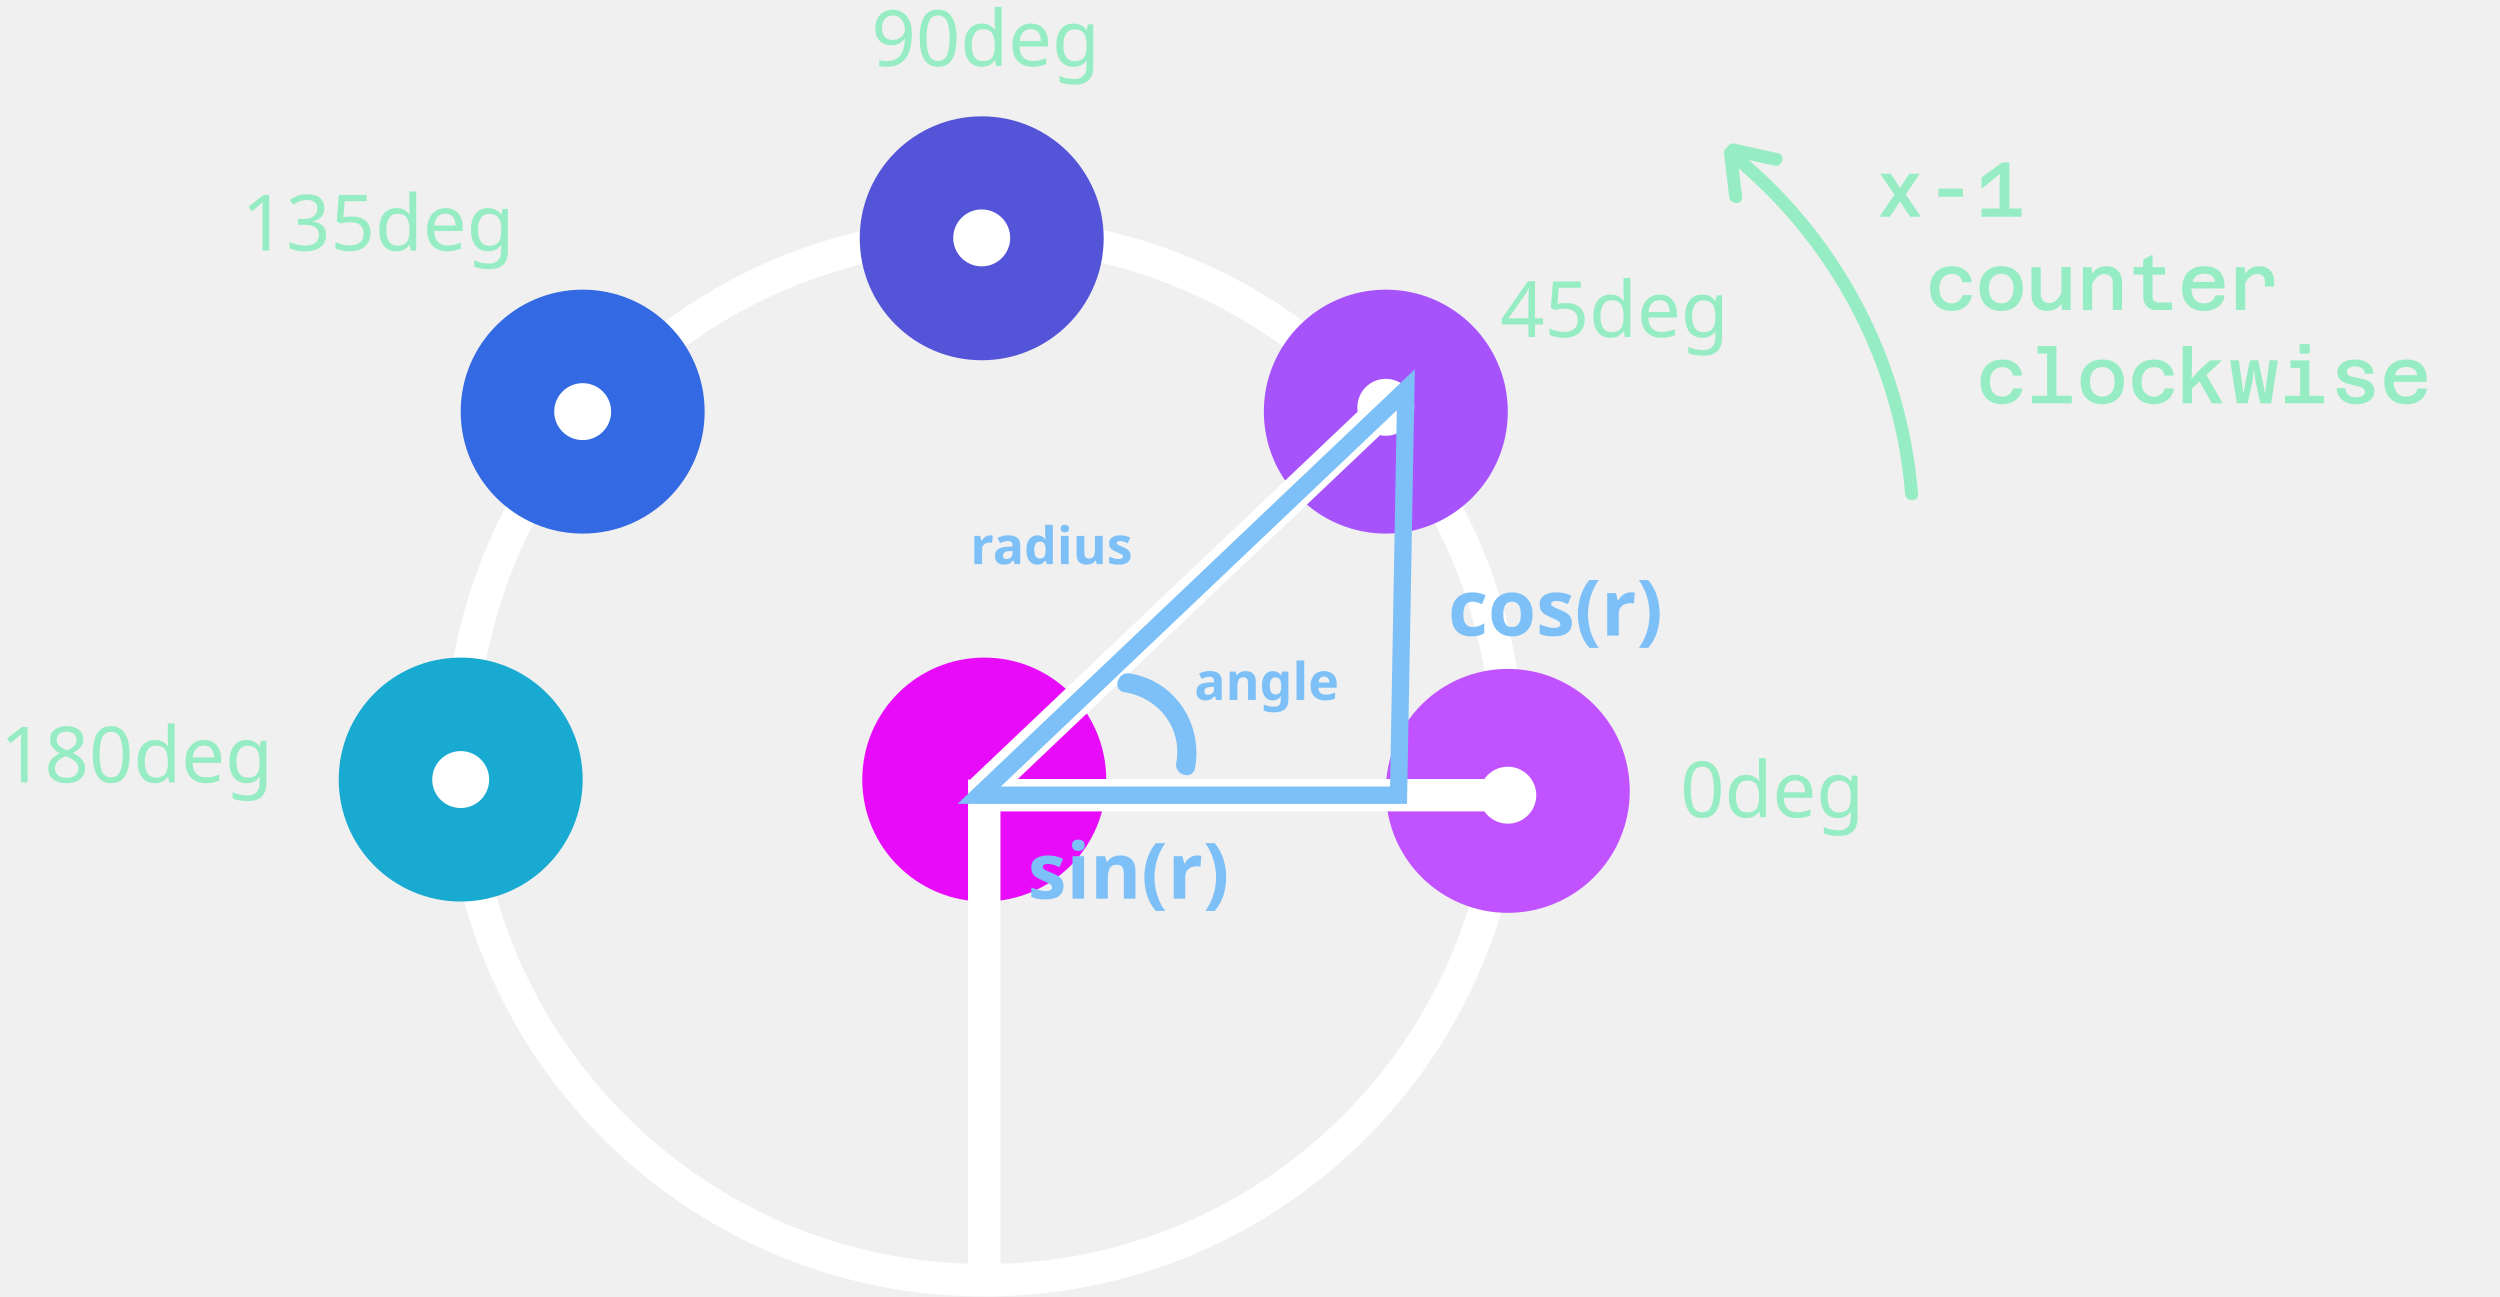
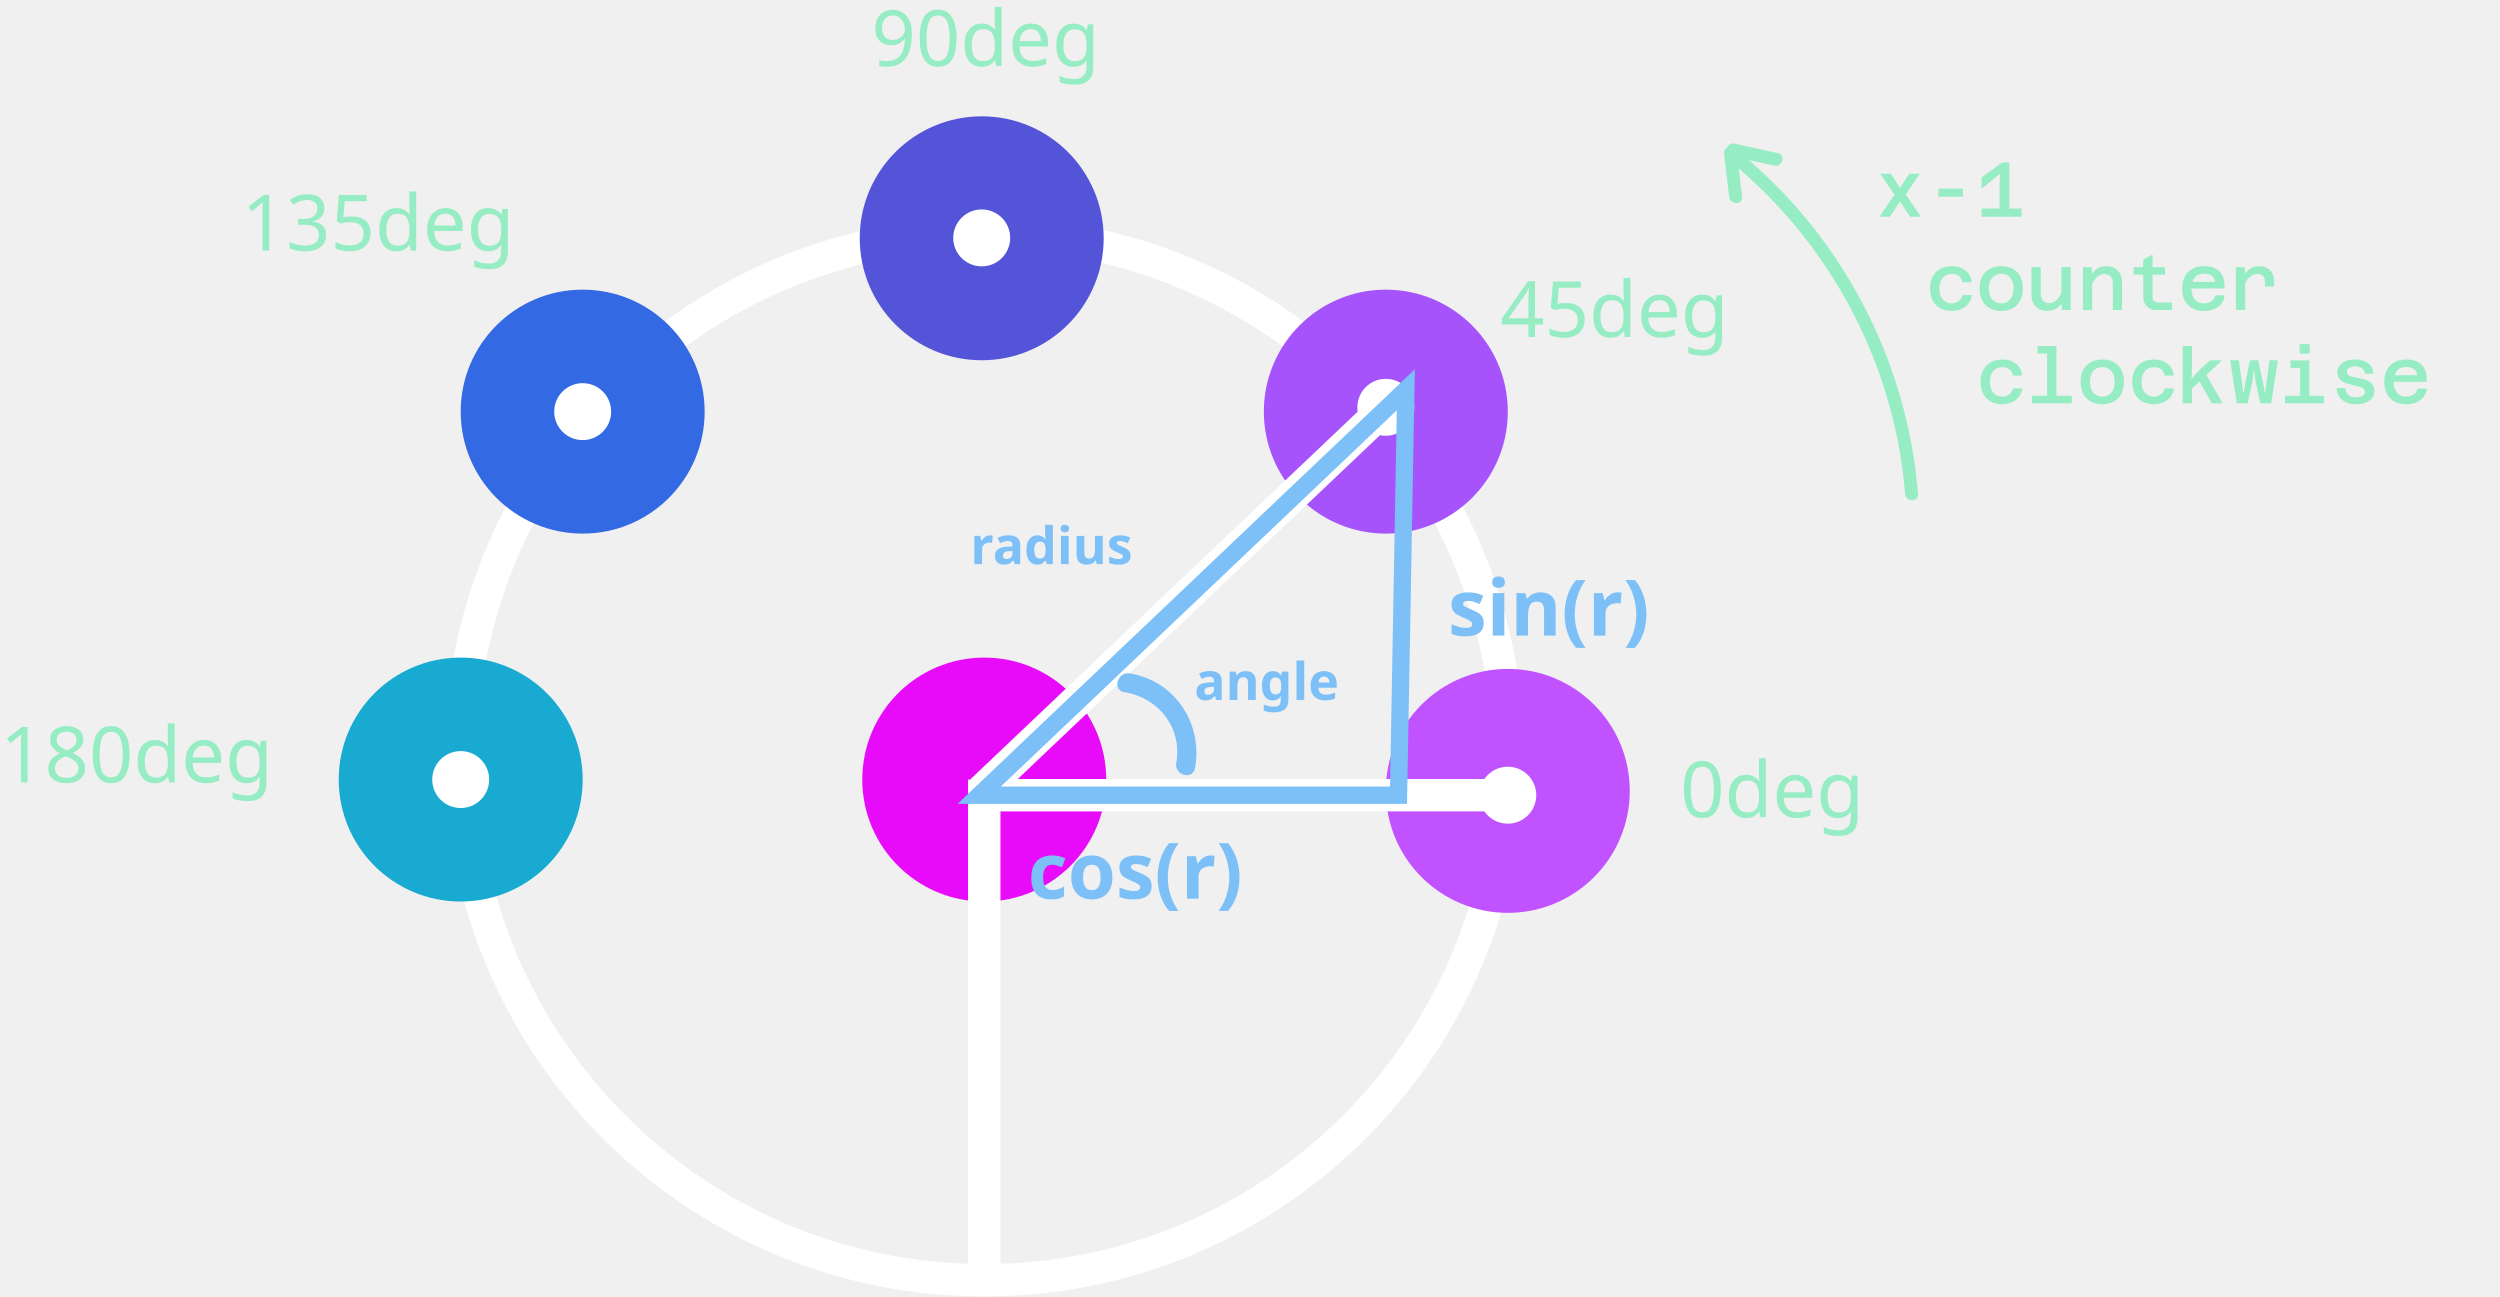
- <svg xmlns="http://www.w3.org/2000/svg" viewBox="0 0 1157.42 600.21">
-   <circle cx="455.68" cy="350.32" fill="none" r="242.39" stroke="#fff" stroke-miterlimit="10" stroke-width="15" />
-   <g fill="#96edc3">
-     <path d="m887.98 228.69c-4.89-62.1-35.93-121.01-84.71-159.83-1.75-1.39-5.46-.77-5.12 2.12.8 6.72 1.59 13.45 2.39 20.17.45 3.79 6.45 3.83 6 0-.8-6.72-1.59-13.45-2.39-20.17l-5.12 2.12c47.52 37.81 78.19 95 82.96 155.59.3 3.82 6.3 3.86 6 0z" />
-     <path d="m801.43 72.29 20.07 4.4c3.76.83 5.37-4.96 1.6-5.79-6.69-1.47-13.38-2.93-20.07-4.4-3.76-.83-5.37 4.96-1.6 5.79z" />
-     <path d="m882.3 90.07 6.95 10.26h-4.86l-1.91-2.7-2.84-4.43-2.84 4.43-1.94 2.7h-4.72l6.91-10.19-6.59-9.68h4.82l1.55 2.12 2.84 4.43 2.84-4.46 1.51-2.09h4.75l-6.48 9.61z" />
-     <path d="m897.42 91.08v-3.74h11.34v3.74z" />
-     <path d="m925.72 100.33v-14.69l.25-5.18-4.14 3.35-4.43 3.53v-5.22l9.54-6.91h3.31v25.13h-4.54zm-8.32 0v-3.78h18.5v3.78z" />
-     <path d="m903.58 143.96c-2.06 0-3.85-.42-5.36-1.26s-2.67-2.04-3.47-3.6-1.21-3.4-1.21-5.51.42-4.01 1.26-5.56 2.02-2.74 3.55-3.56 3.31-1.24 5.35-1.24c1.68 0 3.18.31 4.5.92s2.39 1.47 3.2 2.57c.82 1.1 1.27 2.42 1.37 3.96h-4.28c-.19-1.27-.71-2.24-1.57-2.9-.85-.66-1.93-.99-3.22-.99-1.18 0-2.2.27-3.08.81s-1.55 1.31-2.03 2.32-.72 2.23-.72 3.67c0 2.16.53 3.85 1.6 5.06s2.44 1.82 4.12 1.82c.82 0 1.57-.16 2.25-.49.68-.32 1.27-.77 1.76-1.35s.82-1.25.99-2.02h4.32c-.22 1.49-.75 2.78-1.6 3.89-.85 1.1-1.94 1.96-3.28 2.56s-2.81.9-4.45.9z" />
-     <path d="m926.51 143.96c-2.09 0-3.88-.42-5.38-1.26s-2.65-2.03-3.46-3.58c-.8-1.55-1.21-3.39-1.21-5.53s.4-4.01 1.21-5.54c.8-1.54 1.96-2.72 3.46-3.56s3.29-1.26 5.38-1.26c3.12 0 5.57.92 7.34 2.75 1.78 1.84 2.66 4.37 2.66 7.61 0 2.14-.4 3.98-1.21 5.53-.8 1.55-1.96 2.74-3.46 3.58s-3.28 1.26-5.35 1.26zm0-3.52c1.78 0 3.17-.61 4.18-1.84 1.01-1.22 1.51-2.89 1.51-5s-.5-3.81-1.51-5.02-2.4-1.82-4.18-1.82-3.17.61-4.19 1.82-1.53 2.89-1.53 5.02.51 3.78 1.53 5 2.42 1.84 4.19 1.84z" />
-     <path d="m944.8 123.66v12.42c0 1.3.35 2.33 1.06 3.1s1.62 1.15 2.75 1.15c1.3 0 2.47-.46 3.51-1.39s1.94-2.41 2.68-4.45l.65 4.28c-.79 1.75-1.87 3.05-3.24 3.91-1.37.85-2.83 1.28-4.39 1.28s-2.81-.32-3.91-.95c-1.09-.64-1.93-1.52-2.52-2.66s-.88-2.48-.88-4.01v-12.67h4.28zm13.86 0v19.87h-4.1l-.18-4.18v-15.7h4.28z" />
-     <path d="m964.31 143.53v-19.87h4.1l.18 4.18v15.7h-4.28zm13.86 0v-12.42c0-1.3-.35-2.33-1.06-3.1s-1.63-1.15-2.75-1.15c-1.3 0-2.47.46-3.51 1.39-1.04.92-1.94 2.41-2.68 4.45l-.65-4.28c.79-1.75 1.87-3.05 3.24-3.91 1.37-.85 2.83-1.28 4.39-1.28s2.81.32 3.91.95c1.09.64 1.93 1.52 2.52 2.66s.88 2.48.88 4.01v12.67h-4.28z" />
-     <path d="m987.82 127.15v-3.49h14.51v3.49zm10.51 16.38c-1.27 0-2.36-.26-3.28-.79-.91-.53-1.61-1.28-2.09-2.25s-.72-2.11-.72-3.4v-17.03l4.32-2.16v19.19c0 .6.08 1.13.25 1.58.17.46.5.8.99 1.03s1.21.34 2.14.34h5.65v3.49h-7.27z" />
-     <path d="m1020.33 143.96c-2.09 0-3.88-.41-5.38-1.24s-2.66-2.02-3.47-3.58c-.82-1.56-1.22-3.41-1.22-5.54s.41-4.04 1.22-5.58c.82-1.54 1.99-2.72 3.51-3.55s3.37-1.24 5.53-1.24c3.31 0 5.75.92 7.33 2.75 1.57 1.84 2.24 4.36 2 7.58h-16.16l.04-3.06h11.77c-.1-1.15-.61-2.08-1.53-2.77-.92-.7-2.07-1.04-3.44-1.04-1.97 0-3.45.61-4.45 1.82s-1.49 2.97-1.49 5.27c0 1.27.22 2.42.67 3.44.44 1.02 1.09 1.81 1.94 2.38s1.9.85 3.15.85c1.39 0 2.57-.34 3.55-1.03s1.55-1.59 1.75-2.72h4.28c-.26 2.26-1.25 4.03-2.95 5.33s-3.91 1.94-6.62 1.94z" />
-     <path d="m1035.16 143.53v-19.87h4.07l.22 4.21v15.66h-4.28zm13.39-10.87v-2.48c0-.98-.29-1.78-.88-2.39s-1.43-.92-2.54-.92c-1.34 0-2.57.49-3.67 1.48-1.1.98-2.03 2.53-2.77 4.64l-.54-4.03c.55-1.25 1.21-2.3 1.96-3.15.76-.85 1.62-1.49 2.59-1.93.97-.43 2.03-.65 3.19-.65 2.04 0 3.71.6 5 1.8 1.3 1.2 1.94 2.92 1.94 5.15v2.48z" />
-     <path d="m926.98 187.16c-2.06 0-3.85-.42-5.36-1.26s-2.67-2.04-3.47-3.6-1.21-3.4-1.21-5.51.42-4.01 1.26-5.56 2.02-2.74 3.55-3.56 3.31-1.24 5.35-1.24c1.68 0 3.18.31 4.5.92s2.39 1.47 3.2 2.57c.82 1.1 1.27 2.42 1.37 3.96h-4.28c-.19-1.27-.71-2.24-1.57-2.9-.85-.66-1.93-.99-3.22-.99-1.18 0-2.2.27-3.08.81s-1.55 1.31-2.03 2.32-.72 2.23-.72 3.67c0 2.16.53 3.85 1.6 5.06s2.44 1.82 4.12 1.82c.82 0 1.57-.16 2.25-.49.68-.32 1.27-.77 1.76-1.35s.82-1.25.99-2.02h4.32c-.22 1.49-.75 2.78-1.6 3.89-.85 1.1-1.94 1.96-3.28 2.56s-2.81.9-4.45.9z" />
-     <path d="m940.73 186.73v-3.49h18.43v3.49zm2.59-23.04v-3.49h6.59v3.49zm4.43 23.04v-26.53h4.32v26.53z" />
-     <path d="m973.31 187.16c-2.09 0-3.88-.42-5.38-1.26s-2.65-2.03-3.46-3.58c-.8-1.55-1.21-3.39-1.21-5.53s.4-4.01 1.21-5.54c.8-1.54 1.96-2.72 3.46-3.56s3.29-1.26 5.38-1.26c3.12 0 5.57.92 7.34 2.75 1.78 1.84 2.66 4.37 2.66 7.61 0 2.14-.4 3.98-1.21 5.53-.8 1.55-1.96 2.74-3.46 3.58s-3.28 1.26-5.35 1.26zm0-3.52c1.78 0 3.17-.61 4.18-1.84 1.01-1.22 1.51-2.89 1.51-5s-.5-3.81-1.51-5.02-2.4-1.82-4.18-1.82-3.17.61-4.19 1.82-1.53 2.89-1.53 5.02.51 3.78 1.53 5 2.42 1.84 4.19 1.84z" />
-     <path d="m997.18 187.16c-2.06 0-3.85-.42-5.36-1.26s-2.67-2.04-3.47-3.6-1.21-3.4-1.21-5.51.42-4.01 1.26-5.56 2.02-2.74 3.55-3.56 3.31-1.24 5.35-1.24c1.68 0 3.18.31 4.5.92s2.39 1.47 3.2 2.57c.82 1.1 1.27 2.42 1.37 3.96h-4.28c-.19-1.27-.71-2.24-1.57-2.9-.85-.66-1.93-.99-3.22-.99-1.18 0-2.2.27-3.08.81s-1.55 1.31-2.03 2.32-.72 2.23-.72 3.67c0 2.16.53 3.85 1.6 5.06s2.44 1.82 4.12 1.82c.82 0 1.57-.16 2.25-.49.68-.32 1.27-.77 1.76-1.35s.82-1.25.99-2.02h4.32c-.22 1.49-.75 2.78-1.6 3.89-.85 1.1-1.94 1.96-3.28 2.56s-2.81.9-4.45.9z" />
-     <path d="m1010.53 186.73v-26.53h4.32v9.47l-.25 5.65 3.82-4.14 4.64-4.32h5.62l-13.82 12.96v6.91h-4.32zm13.5 0-6.73-11.92 3.85-1.73 7.88 13.64h-5z" />
-     <path d="m1035.59 186.73-3.1-19.94h4l1.51 10.87.61 4.61.83-4.61 2.2-10.87h3.85l2.3 10.87.86 4.68.58-4.68 1.51-10.87h3.82l-3.06 19.94h-5l-2.3-10.4-.65-5.44-.68 5.44-2.27 10.4h-5z" />
-     <path d="m1057.87 186.73v-3.49h18.04v3.49zm2.56-16.38v-3.49h6.59v3.49zm4.21-6.62v-4.39h4.68v4.39zm.25 23v-19.87h4.28v19.87z" />
-     <path d="m1090.81 187.16c-1.78 0-3.34-.31-4.7-.92s-2.41-1.48-3.15-2.61c-.75-1.13-1.13-2.46-1.15-4h4.03c-.02 1.34.41 2.4 1.31 3.17s2.12 1.15 3.65 1.15c1.22 0 2.21-.23 2.95-.68.74-.46 1.12-1.08 1.12-1.87 0-.62-.23-1.13-.68-1.51s-1.06-.68-1.82-.9-1.58-.41-2.48-.59-1.81-.4-2.72-.65-1.75-.59-2.5-1.01c-.76-.42-1.36-.98-1.82-1.67-.46-.7-.68-1.58-.68-2.66 0-1.18.33-2.21.99-3.11s1.6-1.6 2.83-2.11 2.66-.76 4.32-.76c2.5 0 4.51.58 6.05 1.75 1.54 1.16 2.36 2.77 2.48 4.81h-4c-.07-1.08-.51-1.91-1.31-2.48-.8-.58-1.88-.86-3.22-.86-1.22 0-2.17.24-2.83.72s-.99 1.09-.99 1.84c0 .62.23 1.1.7 1.44s1.07.6 1.82.79c.74.19 1.57.37 2.48.52.91.16 1.82.35 2.72.59s1.73.57 2.48.99c.76.42 1.37.99 1.84 1.71s.7 1.66.7 2.81c0 1.9-.76 3.39-2.29 4.48-1.52 1.09-3.57 1.64-6.14 1.64z" />
-     <path d="m1113.92 187.16c-2.09 0-3.88-.41-5.38-1.24s-2.66-2.02-3.47-3.58c-.82-1.56-1.22-3.41-1.22-5.54s.41-4.04 1.22-5.58c.82-1.54 1.99-2.72 3.51-3.55s3.37-1.24 5.53-1.24c3.31 0 5.75.92 7.33 2.75 1.57 1.84 2.24 4.36 2 7.58h-16.16l.04-3.06h11.77c-.1-1.15-.61-2.08-1.53-2.77-.92-.7-2.07-1.04-3.44-1.04-1.97 0-3.45.61-4.45 1.82s-1.49 2.97-1.49 5.27c0 1.27.22 2.42.67 3.44.44 1.02 1.09 1.81 1.94 2.38s1.9.85 3.15.85c1.39 0 2.57-.34 3.55-1.03s1.55-1.59 1.75-2.72h4.28c-.26 2.26-1.25 4.03-2.95 5.33s-3.91 1.94-6.62 1.94z" />
+ <svg xmlns="http://www.w3.org/2000/svg" id="Layer_1" data-name="Layer 1" viewBox="0 0 1157.42 600.21">
+   <defs>
+     <style>
+       .cls-1, .cls-2, .cls-3 {
+         fill: #7cc0f7;
+       }
+ 
+       .cls-4 {
+         font-family: AzeretMonoRoman-Regular, 'Azeret Mono';
+         font-variation-settings: 'wght' 400;
+       }
+ 
+       .cls-4, .cls-3 {
+         font-size: 36px;
+       }
+ 
+       .cls-4, .cls-5 {
+         fill: #96edc3;
+       }
+ 
+       .cls-6 {
+         fill: #19aad1;
+       }
+ 
+       .cls-7 {
+         stroke: #fff;
+         stroke-width: 15px;
+       }
+ 
+       .cls-7, .cls-8 {
+         fill: none;
+         stroke-miterlimit: 10;
+       }
+ 
+       .cls-9 {
+         fill: #e70bf9;
+       }
+ 
+       .cls-10 {
+         fill: #a653fc;
+       }
+ 
+       .cls-2 {
+         font-size: 24px;
+       }
+ 
+       .cls-2, .cls-3 {
+         font-family: AzeretMonoRoman-Bold, 'Azeret Mono';
+         font-variation-settings: 'wght' 700;
+         font-weight: 700;
+       }
+ 
+       .cls-11 {
+         fill: #c152ff;
+       }
+ 
+       .cls-12 {
+         fill: #fff;
+       }
+ 
+       .cls-13 {
+         fill: #3369e2;
+       }
+ 
+       .cls-8 {
+         stroke: #7cc0f7;
+         stroke-width: 8px;
+       }
+ 
+       .cls-14 {
+         fill: #5354d7;
+       }
+     </style>
+   </defs>
+   <circle class="cls-7" cx="455.68" cy="350.32" r="242.39" />
+   <g>
+     <g>
+       <path class="cls-5" d="M887.98,228.69c-4.89-62.1-35.93-121.01-84.71-159.83-1.75-1.39-5.46-.77-5.12,2.12.8,6.72,1.59,13.45,2.39,20.17.45,3.79,6.45,3.83,6,0-.8-6.72-1.59-13.45-2.39-20.17l-5.12,2.12c47.52,37.81,78.19,95,82.96,155.59.3,3.82,6.3,3.86,6,0h0Z" />
+       <path class="cls-5" d="M801.43,72.29l20.07,4.4c3.76.83,5.37-4.96,1.6-5.79-6.69-1.47-13.38-2.93-20.07-4.4-3.76-.83-5.37,4.96-1.6,5.79h0Z" />
+     </g>
+     <g>
+       <path class="cls-5" d="M882.3,90.07l6.95,10.26h-4.86l-1.91-2.7-2.84-4.43-2.84,4.43-1.94,2.7h-4.72l6.91-10.19-6.59-9.68h4.82l1.55,2.12,2.84,4.43,2.84-4.46,1.51-2.09h4.75l-6.48,9.61Z" />
+       <path class="cls-5" d="M897.42,91.08v-3.74h11.34v3.74h-11.34Z" />
+       <path class="cls-5" d="M925.72,100.33v-14.69l.25-5.18-4.14,3.35-4.43,3.53v-5.22l9.54-6.91h3.31v25.13h-4.54ZM917.4,100.33v-3.78h18.5v3.78h-18.5Z" />
+       <path class="cls-5" d="M903.58,143.96c-2.06,0-3.85-.42-5.36-1.26-1.51-.84-2.67-2.04-3.47-3.6-.8-1.56-1.21-3.4-1.21-5.51s.42-4.01,1.26-5.56,2.02-2.74,3.55-3.56,3.31-1.24,5.35-1.24c1.68,0,3.18.31,4.5.92,1.32.61,2.39,1.47,3.2,2.57.82,1.1,1.27,2.42,1.37,3.96h-4.28c-.19-1.27-.71-2.24-1.57-2.9-.85-.66-1.93-.99-3.22-.99-1.18,0-2.2.27-3.08.81-.88.54-1.55,1.31-2.03,2.32-.48,1.01-.72,2.23-.72,3.67,0,2.16.53,3.85,1.6,5.06,1.07,1.21,2.44,1.82,4.12,1.82.82,0,1.57-.16,2.25-.49.68-.32,1.27-.77,1.76-1.35s.82-1.25.99-2.02h4.32c-.22,1.49-.75,2.78-1.6,3.89-.85,1.1-1.94,1.96-3.28,2.56s-2.81.9-4.45.9Z" />
+       <path class="cls-5" d="M926.51,143.96c-2.09,0-3.88-.42-5.38-1.26-1.5-.84-2.65-2.03-3.46-3.58-.8-1.55-1.21-3.39-1.21-5.53s.4-4.01,1.21-5.54c.8-1.54,1.96-2.72,3.46-3.56,1.5-.84,3.29-1.26,5.38-1.26,3.12,0,5.57.92,7.34,2.75,1.78,1.84,2.66,4.37,2.66,7.61,0,2.14-.4,3.98-1.21,5.53-.8,1.55-1.96,2.74-3.46,3.58s-3.28,1.26-5.35,1.26ZM926.51,140.44c1.78,0,3.17-.61,4.18-1.84,1.01-1.22,1.51-2.89,1.51-5s-.5-3.81-1.51-5.02c-1.01-1.21-2.4-1.82-4.18-1.82s-3.17.61-4.19,1.82c-1.02,1.21-1.53,2.89-1.53,5.02s.51,3.78,1.53,5c1.02,1.22,2.42,1.84,4.19,1.84Z" />
+       <path class="cls-5" d="M944.8,123.66v12.42c0,1.3.35,2.33,1.06,3.1.71.77,1.62,1.15,2.75,1.15,1.3,0,2.47-.46,3.51-1.39s1.94-2.41,2.68-4.45l.65,4.28c-.79,1.75-1.87,3.05-3.24,3.91-1.37.85-2.83,1.28-4.39,1.28s-2.81-.32-3.91-.95c-1.09-.64-1.93-1.52-2.52-2.66-.59-1.14-.88-2.48-.88-4.01v-12.67h4.28ZM958.66,123.66v19.87h-4.1l-.18-4.18v-15.7h4.28Z" />
+       <path class="cls-5" d="M964.31,143.53v-19.87h4.1l.18,4.18v15.7h-4.28ZM978.17,143.53v-12.42c0-1.3-.35-2.33-1.06-3.1-.71-.77-1.63-1.15-2.75-1.15-1.3,0-2.47.46-3.51,1.39-1.04.92-1.94,2.41-2.68,4.45l-.65-4.28c.79-1.75,1.87-3.05,3.24-3.91,1.37-.85,2.83-1.28,4.39-1.28s2.81.32,3.91.95c1.09.64,1.93,1.52,2.52,2.66.59,1.14.88,2.48.88,4.01v12.67h-4.28Z" />
+       <path class="cls-5" d="M987.82,127.15v-3.49h14.51v3.49h-14.51ZM998.33,143.53c-1.27,0-2.36-.26-3.28-.79-.91-.53-1.61-1.28-2.09-2.25-.48-.97-.72-2.11-.72-3.4v-17.03l4.32-2.16v19.19c0,.6.08,1.13.25,1.58.17.46.5.8.99,1.03.49.23,1.21.34,2.14.34h5.65v3.49h-7.27Z" />
+       <path class="cls-5" d="M1020.33,143.96c-2.09,0-3.88-.41-5.38-1.24-1.5-.83-2.66-2.02-3.47-3.58-.82-1.56-1.22-3.41-1.22-5.54s.41-4.04,1.22-5.58c.82-1.54,1.99-2.72,3.51-3.55,1.52-.83,3.37-1.24,5.53-1.24,3.31,0,5.75.92,7.33,2.75,1.57,1.84,2.24,4.36,2,7.58h-16.16l.04-3.06h11.77c-.1-1.15-.61-2.08-1.53-2.77-.92-.7-2.07-1.04-3.44-1.04-1.97,0-3.45.61-4.45,1.82-1,1.21-1.49,2.97-1.49,5.27,0,1.27.22,2.42.67,3.44.44,1.02,1.09,1.81,1.94,2.38s1.9.85,3.15.85c1.39,0,2.57-.34,3.55-1.03s1.55-1.59,1.75-2.72h4.28c-.26,2.26-1.25,4.03-2.95,5.33-1.7,1.3-3.91,1.94-6.62,1.94Z" />
+       <path class="cls-5" d="M1035.16,143.53v-19.87h4.07l.22,4.21v15.66h-4.28ZM1048.55,132.66v-2.48c0-.98-.29-1.78-.88-2.39-.59-.61-1.43-.92-2.54-.92-1.34,0-2.57.49-3.67,1.48-1.1.98-2.03,2.53-2.77,4.64l-.54-4.03c.55-1.25,1.21-2.3,1.96-3.15.76-.85,1.62-1.49,2.59-1.93.97-.43,2.03-.65,3.19-.65,2.04,0,3.71.6,5,1.8,1.3,1.2,1.94,2.92,1.94,5.15v2.48h-4.28Z" />
+       <path class="cls-5" d="M926.98,187.16c-2.06,0-3.85-.42-5.36-1.26-1.51-.84-2.67-2.04-3.47-3.6-.8-1.56-1.21-3.4-1.21-5.51s.42-4.01,1.26-5.56,2.02-2.74,3.55-3.56,3.31-1.24,5.35-1.24c1.68,0,3.18.31,4.5.92,1.32.61,2.39,1.47,3.2,2.57.82,1.1,1.27,2.42,1.37,3.96h-4.28c-.19-1.27-.71-2.24-1.57-2.9-.85-.66-1.93-.99-3.22-.99-1.18,0-2.2.27-3.08.81-.88.54-1.55,1.31-2.03,2.32-.48,1.01-.72,2.23-.72,3.67,0,2.16.53,3.85,1.6,5.06,1.07,1.21,2.44,1.82,4.12,1.82.82,0,1.57-.16,2.25-.49.68-.32,1.27-.77,1.76-1.35s.82-1.25.99-2.02h4.32c-.22,1.49-.75,2.78-1.6,3.89-.85,1.1-1.94,1.96-3.28,2.56s-2.81.9-4.45.9Z" />
+       <path class="cls-5" d="M940.73,186.73v-3.49h18.43v3.49h-18.43ZM943.32,163.69v-3.49h6.59v3.49h-6.59ZM947.75,186.73v-26.53h4.32v26.53h-4.32Z" />
+       <path class="cls-5" d="M973.31,187.16c-2.09,0-3.88-.42-5.38-1.26-1.5-.84-2.65-2.03-3.46-3.58-.8-1.55-1.21-3.39-1.21-5.53s.4-4.01,1.21-5.54c.8-1.54,1.96-2.72,3.46-3.56,1.5-.84,3.29-1.26,5.38-1.26,3.12,0,5.57.92,7.34,2.75,1.78,1.84,2.66,4.37,2.66,7.61,0,2.14-.4,3.98-1.21,5.53-.8,1.55-1.96,2.74-3.46,3.58s-3.28,1.26-5.35,1.26ZM973.31,183.64c1.78,0,3.17-.61,4.18-1.84,1.01-1.22,1.51-2.89,1.51-5s-.5-3.81-1.51-5.02c-1.01-1.21-2.4-1.82-4.18-1.82s-3.17.61-4.19,1.82c-1.02,1.21-1.53,2.89-1.53,5.02s.51,3.78,1.53,5c1.02,1.22,2.42,1.84,4.19,1.84Z" />
+       <path class="cls-5" d="M997.18,187.16c-2.06,0-3.85-.42-5.36-1.26-1.51-.84-2.67-2.04-3.47-3.6-.8-1.56-1.21-3.4-1.21-5.51s.42-4.01,1.26-5.56,2.02-2.74,3.55-3.56,3.31-1.24,5.35-1.24c1.68,0,3.18.31,4.5.92,1.32.61,2.39,1.47,3.2,2.57.82,1.1,1.27,2.42,1.37,3.96h-4.28c-.19-1.27-.71-2.24-1.57-2.9-.85-.66-1.93-.99-3.22-.99-1.18,0-2.2.27-3.08.81-.88.54-1.55,1.31-2.03,2.32-.48,1.01-.72,2.23-.72,3.67,0,2.16.53,3.85,1.6,5.06,1.07,1.21,2.44,1.82,4.12,1.82.82,0,1.57-.16,2.25-.49.68-.32,1.27-.77,1.76-1.35s.82-1.25.99-2.02h4.32c-.22,1.49-.75,2.78-1.6,3.89-.85,1.1-1.94,1.96-3.28,2.56s-2.81.9-4.45.9Z" />
+       <path class="cls-5" d="M1010.53,186.73v-26.53h4.32v9.47l-.25,5.65,3.82-4.14,4.64-4.32h5.62l-13.82,12.96v6.91h-4.32ZM1024.03,186.73l-6.73-11.92,3.85-1.73,7.88,13.64h-5Z" />
+       <path class="cls-5" d="M1035.59,186.73l-3.1-19.94h4l1.51,10.87.61,4.61.83-4.61,2.2-10.87h3.85l2.3,10.87.86,4.68.58-4.68,1.51-10.87h3.82l-3.06,19.94h-5l-2.3-10.4-.65-5.44-.68,5.44-2.27,10.4h-5Z" />
+       <path class="cls-5" d="M1057.87,186.73v-3.49h18.04v3.49h-18.04ZM1060.43,170.35v-3.49h6.59v3.49h-6.59ZM1064.64,163.73v-4.39h4.68v4.39h-4.68ZM1064.89,186.73v-19.87h4.28v19.87h-4.28Z" />
+       <path class="cls-5" d="M1090.81,187.16c-1.78,0-3.34-.31-4.7-.92-1.36-.61-2.41-1.48-3.15-2.61-.75-1.13-1.13-2.46-1.15-4h4.03c-.02,1.34.41,2.4,1.31,3.17.9.77,2.12,1.15,3.65,1.15,1.22,0,2.21-.23,2.95-.68.74-.46,1.12-1.08,1.12-1.87,0-.62-.23-1.13-.68-1.51s-1.06-.68-1.82-.9c-.76-.22-1.58-.41-2.48-.59-.9-.18-1.81-.4-2.72-.65-.91-.25-1.75-.59-2.5-1.01-.76-.42-1.36-.98-1.82-1.67-.46-.7-.68-1.58-.68-2.66,0-1.18.33-2.21.99-3.11s1.6-1.6,2.83-2.11,2.66-.76,4.32-.76c2.5,0,4.51.58,6.05,1.75,1.54,1.16,2.36,2.77,2.48,4.81h-4c-.07-1.08-.51-1.91-1.31-2.48-.8-.58-1.88-.86-3.22-.86-1.22,0-2.17.24-2.83.72-.66.48-.99,1.09-.99,1.84,0,.62.23,1.1.7,1.44.47.34,1.07.6,1.82.79.74.19,1.57.37,2.48.52.91.16,1.82.35,2.72.59.9.24,1.73.57,2.48.99.76.42,1.37.99,1.84,1.71.47.72.7,1.66.7,2.81,0,1.9-.76,3.39-2.29,4.48-1.52,1.09-3.57,1.64-6.14,1.64Z" />
+       <path class="cls-5" d="M1113.92,187.16c-2.09,0-3.88-.41-5.38-1.24-1.5-.83-2.66-2.02-3.47-3.58-.82-1.56-1.22-3.41-1.22-5.54s.41-4.04,1.22-5.58c.82-1.54,1.99-2.72,3.51-3.55,1.52-.83,3.37-1.24,5.53-1.24,3.31,0,5.75.92,7.33,2.75,1.57,1.84,2.24,4.36,2,7.58h-16.16l.04-3.06h11.77c-.1-1.15-.61-2.08-1.53-2.77-.92-.7-2.07-1.04-3.44-1.04-1.97,0-3.45.61-4.45,1.82-1,1.21-1.49,2.97-1.49,5.27,0,1.27.22,2.42.67,3.44.44,1.02,1.09,1.81,1.94,2.38s1.9.85,3.15.85c1.39,0,2.57-.34,3.55-1.03s1.55-1.59,1.75-2.72h4.28c-.26,2.26-1.25,4.03-2.95,5.33-1.7,1.3-3.91,1.94-6.62,1.94Z" />
+     </g>
  </g>
-   <circle cx="454.5" cy="110.32" fill="#5354d7" r="56.47" />
-   <circle cx="641.59" cy="190.57" fill="#a653fc" r="56.47" />
-   <circle cx="269.76" cy="190.57" fill="#3369e2" r="56.47" />
-   <circle cx="698.06" cy="366.15" fill="#c152ff" r="56.47" />
-   <circle cx="213.29" cy="360.91" fill="#19aad1" r="56.47" />
-   <circle cx="455.68" cy="360.91" fill="#e70bf9" r="56.47" />
-   <path d="m455.68 360.91v231.8" fill="none" stroke="#fff" stroke-miterlimit="10" stroke-width="15" />
-   <path d="m641.59 188.57-187.09 177.58" fill="none" stroke="#fff" stroke-miterlimit="10" stroke-width="15" />
-   <path d="m695.06 368.15h-240.56" fill="none" stroke="#fff" stroke-miterlimit="10" stroke-width="15" />
-   <circle cx="453.34" cy="107.94" fill="#fff" r="10.09" />
-   <circle cx="269.76" cy="190.57" fill="#fff" r="10.09" />
-   <circle cx="213.29" cy="360.91" fill="#fff" r="10.09" />
-   <circle cx="641.59" cy="188.57" fill="#fff" r="13.18" />
-   <circle cx="454.5" cy="110.14" fill="#fff" r="13.18" />
-   <circle cx="269.76" cy="190.57" fill="#fff" r="13.18" />
-   <circle cx="213.29" cy="360.91" fill="#fff" r="13.18" />
-   <circle cx="698.06" cy="368.15" fill="#fff" r="13.18" />
-   <path d="m453.34 368.15h194.14l3.36-187.67z" fill="none" stroke="#7cc0f7" stroke-miterlimit="10" stroke-width="8" />
-   <text fill="#7cc0f7" font-family="AzeretMonoRoman-Bold, 'Azeret Mono'" font-size="36" font-weight="700" transform="translate(475.84 416.06)">
+   <circle class="cls-14" cx="454.5" cy="110.32" r="56.47" />
+   <circle class="cls-10" cx="641.59" cy="190.57" r="56.47" />
+   <circle class="cls-13" cx="269.76" cy="190.57" r="56.47" />
+   <circle class="cls-11" cx="698.06" cy="366.15" r="56.47" />
+   <circle class="cls-6" cx="213.29" cy="360.91" r="56.47" />
+   <circle class="cls-9" cx="455.68" cy="360.91" r="56.47" />
+   <line class="cls-7" x1="455.68" y1="360.91" x2="455.68" y2="592.71" />
+   <line class="cls-7" x1="641.59" y1="188.57" x2="454.5" y2="366.15" />
+   <line class="cls-7" x1="695.06" y1="368.15" x2="454.5" y2="368.15" />
+   <circle class="cls-12" cx="453.34" cy="107.94" r="10.09" />
+   <circle class="cls-12" cx="269.76" cy="190.57" r="10.09" />
+   <circle class="cls-12" cx="213.29" cy="360.91" r="10.09" />
+   <circle class="cls-12" cx="641.59" cy="188.57" r="13.18" />
+   <circle class="cls-12" cx="454.5" cy="110.14" r="13.18" />
+   <circle class="cls-12" cx="269.76" cy="190.57" r="13.18" />
+   <circle class="cls-12" cx="213.29" cy="360.91" r="13.18" />
+   <circle class="cls-12" cx="698.06" cy="368.15" r="13.18" />
+   <polygon class="cls-8" points="453.34 368.15 647.48 368.15 650.84 180.48 453.34 368.15" />
+   <text class="cls-3" transform="translate(475.84 416.06)">
+     <tspan x="0" y="0">cos(r)</tspan>
+   </text>
+   <text class="cls-3" transform="translate(670.39 294.26)">
    <tspan x="0" y="0">sin(r)</tspan>
  </text>
-   <text fill="#7cc0f7" font-family="AzeretMonoRoman-Bold, 'Azeret Mono'" font-size="36" font-weight="700" transform="translate(670.39 294.26)">
-     <tspan x="0" y="0">cos(r)</tspan>
-   </text>
-   <text fill="#7cc0f7" font-family="AzeretMonoRoman-Bold, 'Azeret Mono'" font-size="24" font-weight="700" transform="translate(449.21 261.19)">
+   <text class="cls-2" transform="translate(449.21 261.19)">
    <tspan x="0" y="0">radius</tspan>
  </text>
-   <path d="m520.55 320.45c15.85 2.5 26.97 16.62 24.03 32.79-1.03 5.66 7.65 8.09 8.68 2.39 3.73-20.58-9.29-40.55-30.32-43.86-5.67-.89-8.11 7.78-2.39 8.68z" fill="#7cc0f7" />
-   <text fill="#7cc0f7" font-family="AzeretMonoRoman-Bold, 'Azeret Mono'" font-size="24" font-weight="700" transform="translate(552.91 324.04)">
+   <path class="cls-1" d="M520.55,320.45c15.85,2.5,26.97,16.62,24.03,32.79-1.03,5.66,7.65,8.09,8.68,2.39,3.73-20.58-9.29-40.55-30.32-43.86-5.67-.89-8.11,7.78-2.39,8.68h0Z" />
+   <text class="cls-2" transform="translate(552.91 324.04)">
    <tspan x="0" y="0">angle</tspan>
  </text>
-   <text fill="#96edc3" font-family="AzeretMonoRoman-Regular, 'Azeret Mono'" font-size="36" transform="translate(777.84 378.38)">
+   <text class="cls-4" transform="translate(777.84 378.38)">
    <tspan x="0" y="0">0deg</tspan>
  </text>
-   <text fill="#96edc3" font-family="AzeretMonoRoman-Regular, 'Azeret Mono'" font-size="36" transform="translate(694.53 156.03)">
+   <text class="cls-4" transform="translate(694.53 156.03)">
    <tspan x="0" y="0">45deg</tspan>
  </text>
-   <text fill="#96edc3" font-family="AzeretMonoRoman-Regular, 'Azeret Mono'" font-size="36" transform="translate(403.43 30.56)">
+   <text class="cls-4" transform="translate(403.43 30.56)">
    <tspan x="0" y="0">90deg</tspan>
  </text>
-   <text fill="#96edc3" font-family="AzeretMonoRoman-Regular, 'Azeret Mono'" font-size="36" transform="translate(111.83 115.99)">
+   <text class="cls-4" transform="translate(111.83 115.99)">
    <tspan x="0" y="0">135deg</tspan>
  </text>
-   <text fill="#96edc3" font-family="AzeretMonoRoman-Regular, 'Azeret Mono'" font-size="36" transform="translate(0 362.24)">
+   <text class="cls-4" transform="translate(0 362.24)">
    <tspan x="0" y="0">180deg</tspan>
  </text>
</svg>
